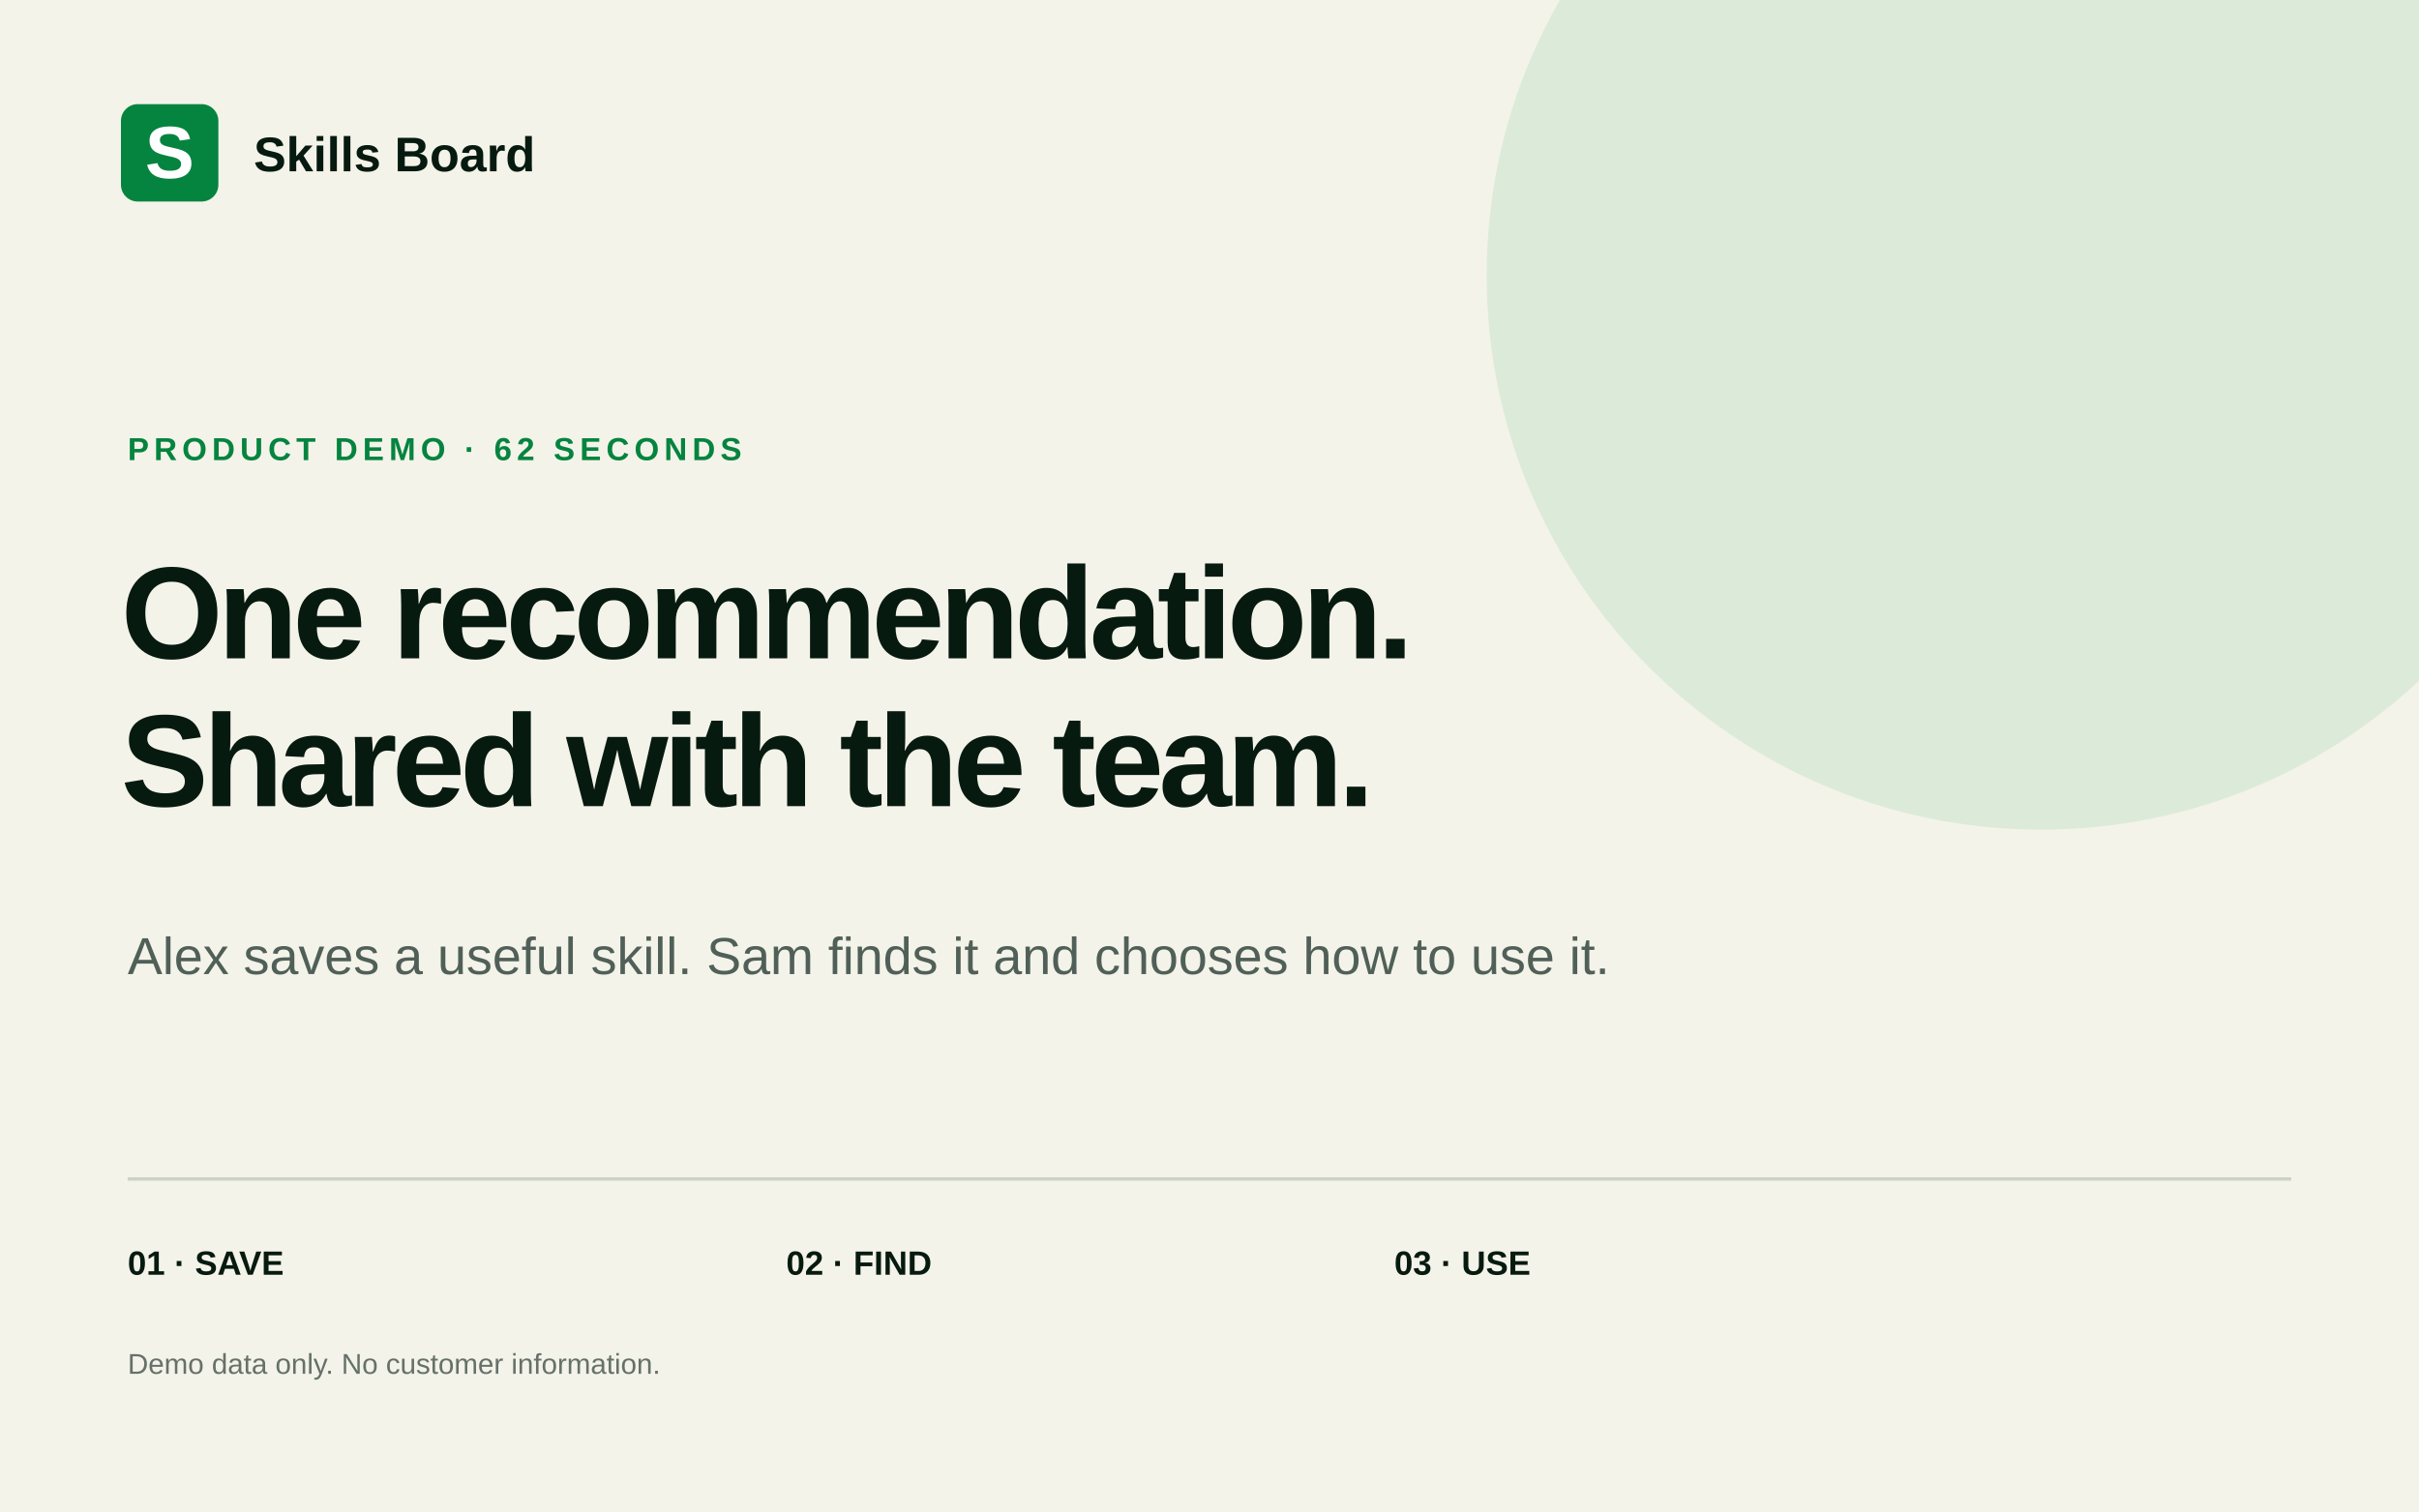
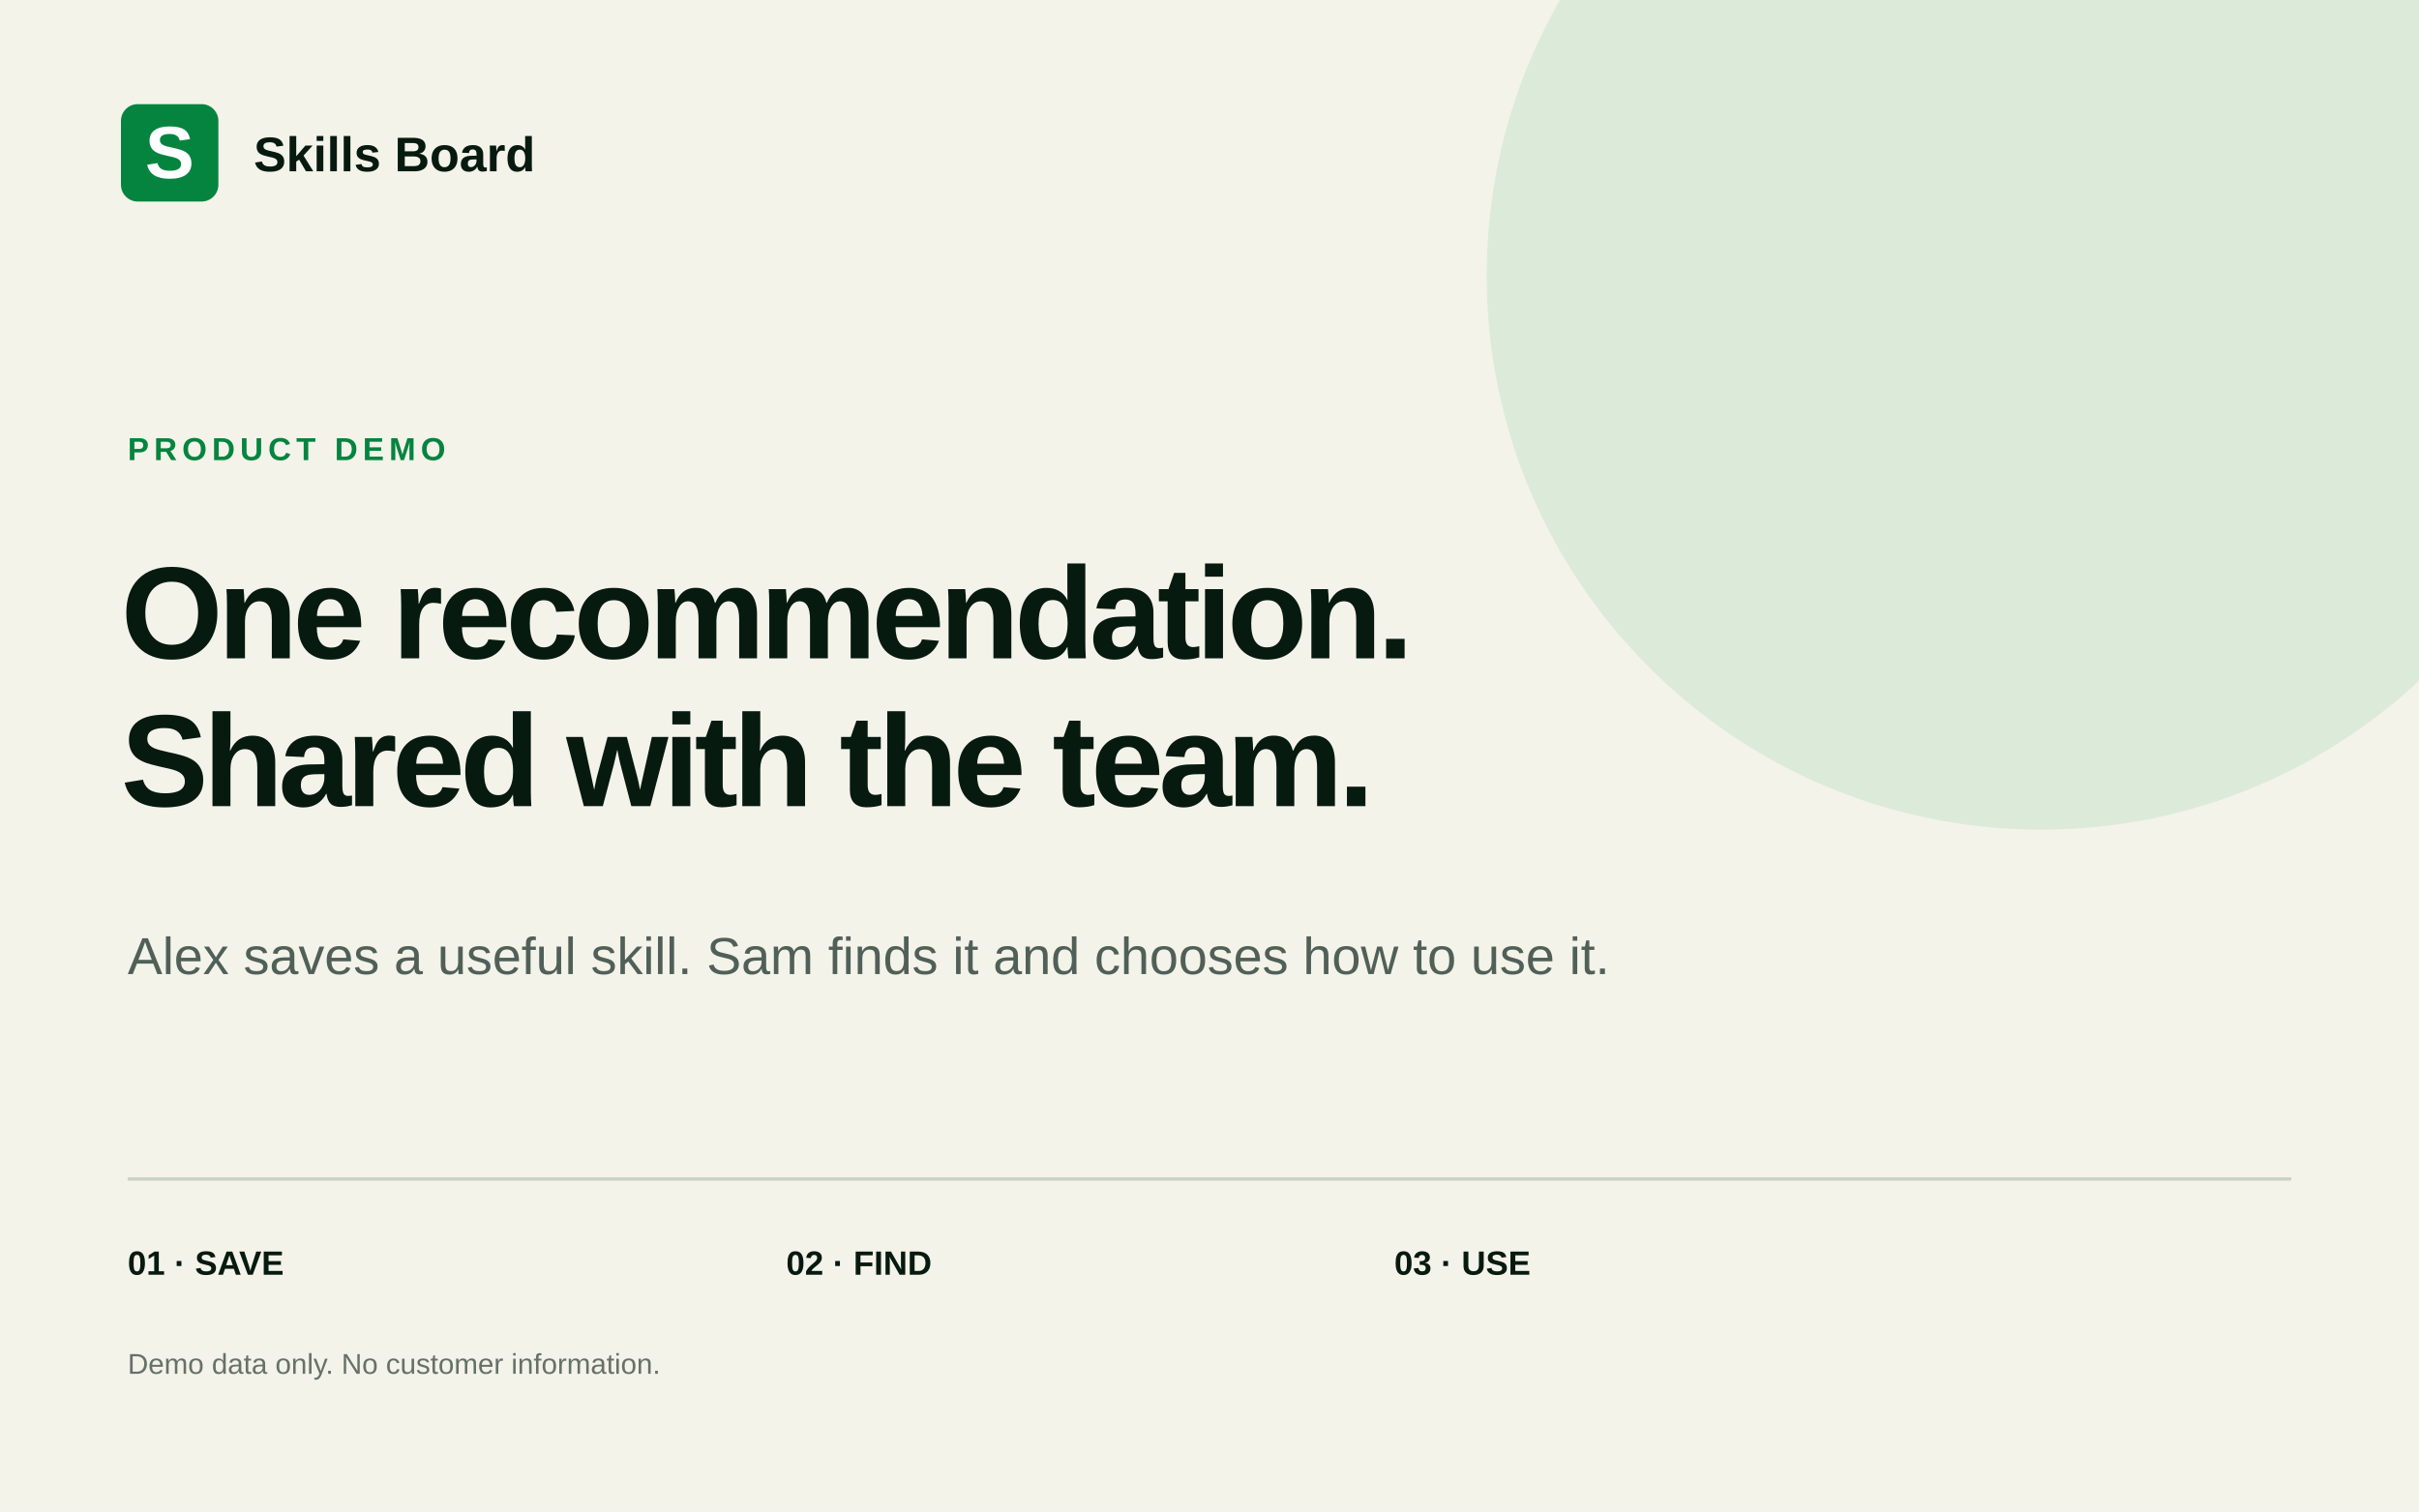
<svg xmlns="http://www.w3.org/2000/svg" width="1440" height="900" viewBox="0 0 1440 900" role="img" aria-labelledby="title description">
  <rect width="1440" height="900" fill="#f4f3e9" />
  <circle cx="1215" cy="164" r="330" fill="#dcebd9" />
  <rect x="72" y="62" width="58" height="58" rx="10" fill="#05843f" />
  <text x="101" y="106" text-anchor="middle" font-family="Arial, Helvetica, sans-serif" font-size="44" font-weight="800" fill="#ffffff">S</text>
  <text x="151" y="102" font-family="Arial, Helvetica, sans-serif" font-size="29" font-weight="700" fill="#071a10">Skills Board</text>
-   <text x="76" y="274" font-family="Arial, Helvetica, sans-serif" font-size="19" font-weight="700" letter-spacing="3" fill="#05843f">PRODUCT DEMO · 62 SECONDS</text>
+   <text x="76" y="274" font-family="Arial, Helvetica, sans-serif" font-size="19" font-weight="700" letter-spacing="3" fill="#05843f">PRODUCT DEMO</text>
  <text x="72" y="392" font-family="Arial, Helvetica, sans-serif" font-size="78" font-weight="700" letter-spacing="-3" fill="#071a10">One recommendation.</text>
  <text x="72" y="480" font-family="Arial, Helvetica, sans-serif" font-size="78" font-weight="700" letter-spacing="-3" fill="#071a10">Shared with the team.</text>
  <text x="76" y="580" font-family="Arial, Helvetica, sans-serif" font-size="31" fill="#506058">Alex saves a useful skill. Sam finds it and chooses how to use it.</text>
  <line x1="76" y1="702" x2="1364" y2="702" stroke="#cbd2c6" stroke-width="2" />
  <text x="76" y="759" font-family="Arial, Helvetica, sans-serif" font-size="20" font-weight="700" fill="#071a10">01 · SAVE</text>
  <text x="468" y="759" font-family="Arial, Helvetica, sans-serif" font-size="20" font-weight="700" fill="#071a10">02 · FIND</text>
  <text x="830" y="759" font-family="Arial, Helvetica, sans-serif" font-size="20" font-weight="700" fill="#071a10">03 · USE</text>
  <text x="76" y="818" font-family="Arial, Helvetica, sans-serif" font-size="17" fill="#657169">Demo data only. No customer information.</text>
</svg>
